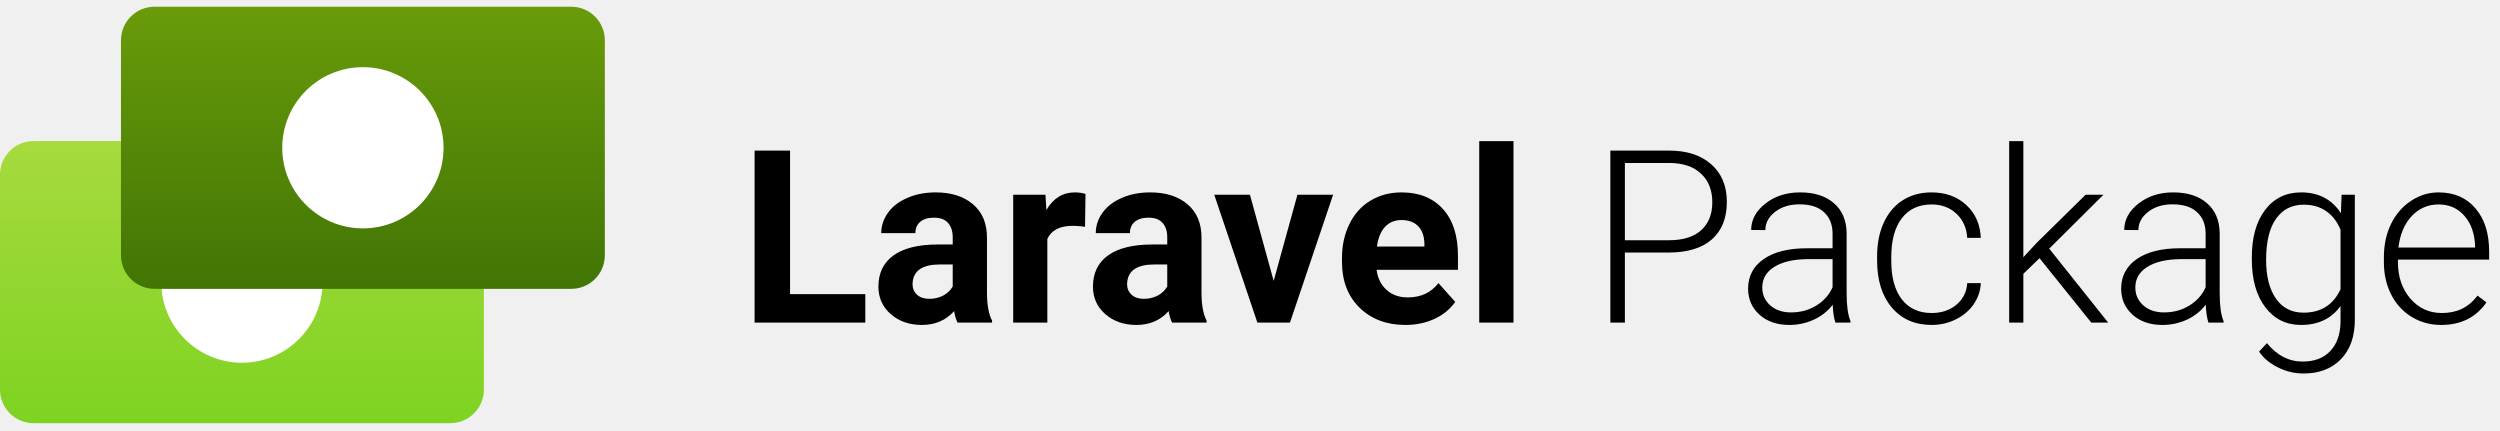
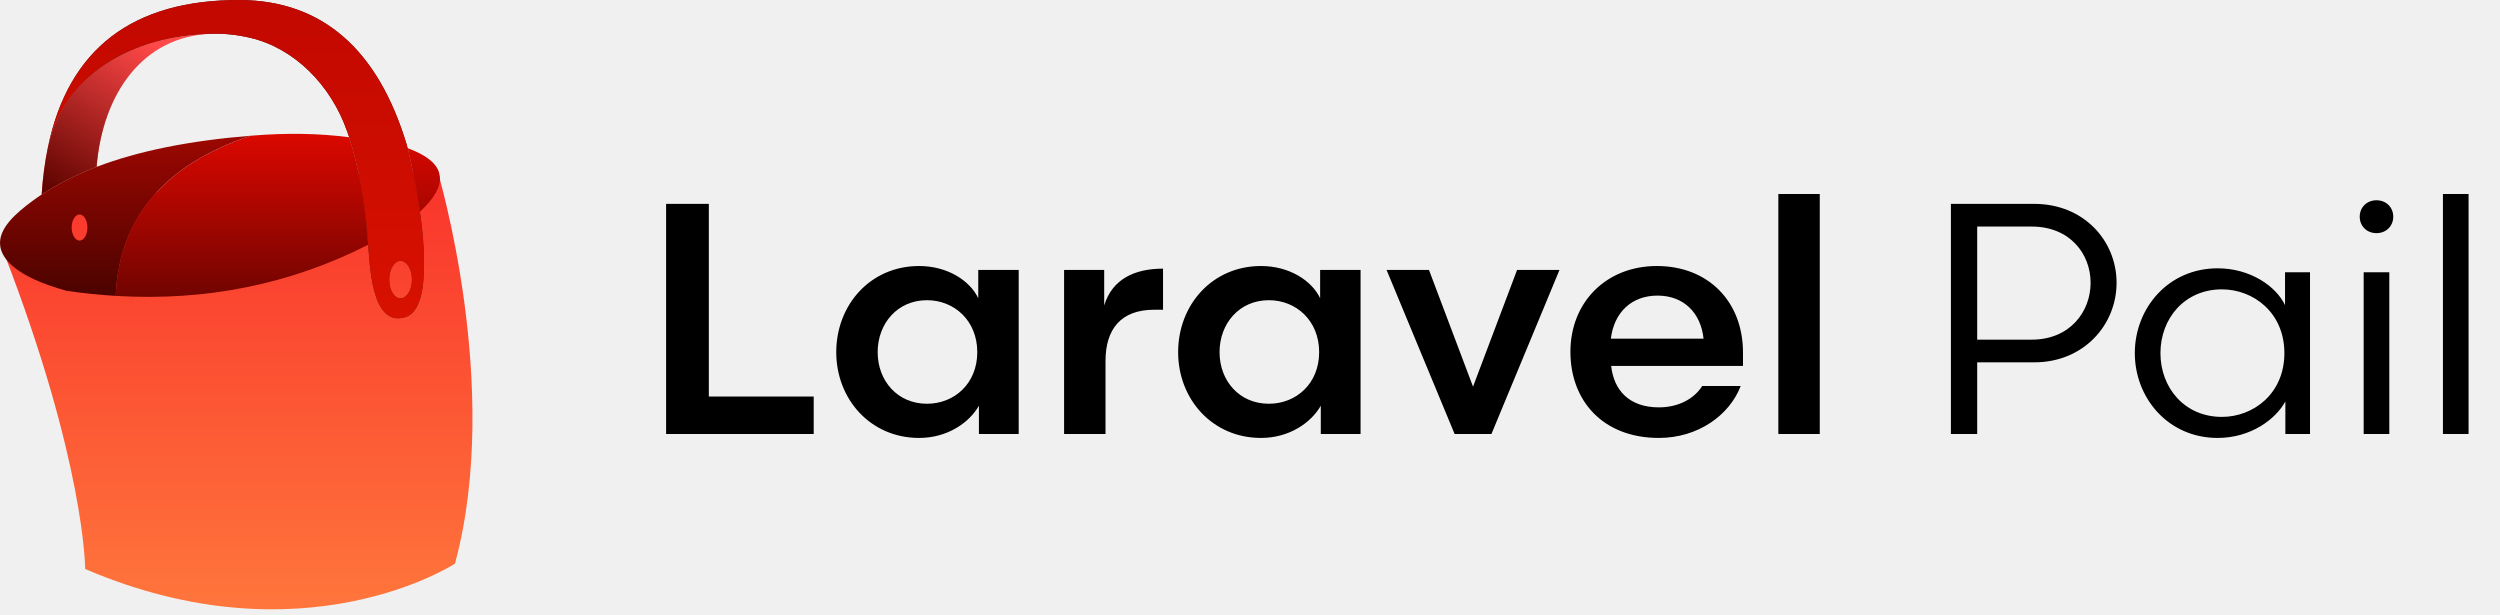
- <svg xmlns="http://www.w3.org/2000/svg" width="372" height="64" viewBox="0 0 372 64" fill="none">
-   <path d="M67 20.99H5C2.239 20.99 0 23.228 0 25.988V57.973C0 60.733 2.239 62.97 5 62.97H67C69.761 62.97 72 60.733 72 57.973V25.988C72 23.228 69.761 20.99 67 20.99Z" fill="url(#paint0_linear)" />
-   <path d="M36 53.974C42.627 53.974 48 48.604 48 41.98C48 35.356 42.627 29.986 36 29.986C29.373 29.986 24 35.356 24 41.98C24 48.604 29.373 53.974 36 53.974Z" fill="white" />
-   <path d="M85 1H23C20.239 1 18 3.237 18 5.997V37.982C18 40.742 20.239 42.98 23 42.98H85C87.761 42.98 90 40.742 90 37.982V5.997C90 3.237 87.761 1 85 1Z" fill="url(#paint1_linear)" />
-   <path d="M54 33.984C60.627 33.984 66 28.614 66 21.99C66 15.365 60.627 9.995 54 9.995C47.373 9.995 42 15.365 42 21.99C42 28.614 47.373 33.984 54 33.984Z" fill="white" />
-   <path d="M117.559 43.764H128.756V48H112.285V22.406H117.559V43.764ZM142.484 48C142.25 47.543 142.08 46.975 141.975 46.295C140.744 47.666 139.145 48.352 137.176 48.352C135.312 48.352 133.766 47.812 132.535 46.734C131.316 45.656 130.707 44.297 130.707 42.656C130.707 40.641 131.451 39.094 132.939 38.016C134.439 36.938 136.602 36.393 139.426 36.381H141.764V35.291C141.764 34.412 141.535 33.709 141.078 33.182C140.633 32.654 139.924 32.391 138.951 32.391C138.096 32.391 137.422 32.596 136.93 33.006C136.449 33.416 136.209 33.978 136.209 34.693H131.129C131.129 33.592 131.469 32.572 132.148 31.635C132.828 30.697 133.789 29.965 135.031 29.438C136.273 28.898 137.668 28.629 139.215 28.629C141.559 28.629 143.416 29.221 144.787 30.404C146.17 31.576 146.861 33.228 146.861 35.361V43.605C146.873 45.41 147.125 46.775 147.617 47.701V48H142.484ZM138.283 44.467C139.033 44.467 139.725 44.303 140.357 43.975C140.99 43.635 141.459 43.184 141.764 42.621V39.352H139.865C137.322 39.352 135.969 40.23 135.805 41.988L135.787 42.287C135.787 42.92 136.01 43.441 136.455 43.852C136.9 44.262 137.51 44.467 138.283 44.467ZM161.451 33.744C160.76 33.65 160.15 33.603 159.623 33.603C157.701 33.603 156.441 34.254 155.844 35.555V48H150.764V28.98H155.562L155.703 31.248C156.723 29.502 158.135 28.629 159.939 28.629C160.502 28.629 161.029 28.705 161.521 28.857L161.451 33.744ZM174.406 48C174.172 47.543 174.002 46.975 173.896 46.295C172.666 47.666 171.066 48.352 169.098 48.352C167.234 48.352 165.688 47.812 164.457 46.734C163.238 45.656 162.629 44.297 162.629 42.656C162.629 40.641 163.373 39.094 164.861 38.016C166.361 36.938 168.523 36.393 171.348 36.381H173.686V35.291C173.686 34.412 173.457 33.709 173 33.182C172.555 32.654 171.846 32.391 170.873 32.391C170.018 32.391 169.344 32.596 168.852 33.006C168.371 33.416 168.131 33.978 168.131 34.693H163.051C163.051 33.592 163.391 32.572 164.07 31.635C164.75 30.697 165.711 29.965 166.953 29.438C168.195 28.898 169.59 28.629 171.137 28.629C173.48 28.629 175.338 29.221 176.709 30.404C178.092 31.576 178.783 33.228 178.783 35.361V43.605C178.795 45.41 179.047 46.775 179.539 47.701V48H174.406ZM170.205 44.467C170.955 44.467 171.646 44.303 172.279 43.975C172.912 43.635 173.381 43.184 173.686 42.621V39.352H171.787C169.244 39.352 167.891 40.23 167.727 41.988L167.709 42.287C167.709 42.92 167.932 43.441 168.377 43.852C168.822 44.262 169.432 44.467 170.205 44.467ZM189.523 41.795L193.057 28.98H198.365L191.949 48H187.098L180.682 28.98H185.99L189.523 41.795ZM209.123 48.352C206.334 48.352 204.061 47.496 202.303 45.785C200.557 44.074 199.684 41.795 199.684 38.947V38.455C199.684 36.545 200.053 34.84 200.791 33.34C201.529 31.828 202.572 30.668 203.92 29.859C205.279 29.039 206.826 28.629 208.561 28.629C211.162 28.629 213.207 29.449 214.695 31.09C216.195 32.73 216.945 35.057 216.945 38.068V40.143H204.834C204.998 41.385 205.49 42.381 206.311 43.131C207.143 43.881 208.191 44.256 209.457 44.256C211.414 44.256 212.943 43.547 214.045 42.129L216.541 44.924C215.779 46.002 214.748 46.846 213.447 47.455C212.146 48.053 210.705 48.352 209.123 48.352ZM208.543 32.742C207.535 32.742 206.715 33.082 206.082 33.762C205.461 34.441 205.062 35.414 204.887 36.68H211.953V36.275C211.93 35.15 211.625 34.283 211.039 33.674C210.453 33.053 209.621 32.742 208.543 32.742ZM225.207 48H220.109V21H225.207V48ZM241.783 37.576V48H239.621V22.406H248.34C251 22.406 253.098 23.086 254.633 24.445C256.18 25.805 256.953 27.674 256.953 30.053C256.953 32.455 256.209 34.312 254.721 35.625C253.244 36.926 251.1 37.576 248.287 37.576H241.783ZM241.783 35.748H248.34C250.438 35.748 252.037 35.25 253.139 34.254C254.24 33.258 254.791 31.869 254.791 30.088C254.791 28.318 254.24 26.912 253.139 25.869C252.049 24.814 250.496 24.275 248.48 24.252H241.783V35.748ZM273.107 48C272.896 47.402 272.762 46.518 272.703 45.346C271.965 46.307 271.021 47.051 269.873 47.578C268.736 48.094 267.529 48.352 266.252 48.352C264.424 48.352 262.941 47.842 261.805 46.822C260.68 45.803 260.117 44.514 260.117 42.955C260.117 41.103 260.885 39.639 262.42 38.56C263.967 37.482 266.117 36.943 268.871 36.943H272.686V34.781C272.686 33.422 272.264 32.355 271.42 31.582C270.588 30.797 269.369 30.404 267.764 30.404C266.299 30.404 265.086 30.779 264.125 31.529C263.164 32.279 262.684 33.182 262.684 34.236L260.574 34.219C260.574 32.707 261.277 31.4 262.684 30.299C264.09 29.186 265.818 28.629 267.869 28.629C269.99 28.629 271.66 29.162 272.879 30.229C274.109 31.283 274.742 32.76 274.777 34.658V43.658C274.777 45.498 274.971 46.875 275.357 47.789V48H273.107ZM266.498 46.488C267.904 46.488 269.158 46.148 270.26 45.469C271.373 44.789 272.182 43.881 272.686 42.744V38.56H268.924C266.826 38.584 265.186 38.971 264.002 39.721C262.818 40.459 262.227 41.478 262.227 42.779C262.227 43.846 262.619 44.73 263.404 45.434C264.201 46.137 265.232 46.488 266.498 46.488ZM287.434 46.576C288.898 46.576 290.123 46.166 291.107 45.346C292.104 44.514 292.643 43.441 292.725 42.129H294.746C294.688 43.289 294.324 44.35 293.656 45.31C292.988 46.26 292.098 47.004 290.984 47.543C289.883 48.082 288.699 48.352 287.434 48.352C284.938 48.352 282.957 47.484 281.492 45.75C280.039 44.016 279.312 41.684 279.312 38.754V38.121C279.312 36.246 279.641 34.588 280.297 33.147C280.953 31.705 281.891 30.592 283.109 29.807C284.34 29.021 285.775 28.629 287.416 28.629C289.502 28.629 291.219 29.25 292.566 30.492C293.926 31.734 294.652 33.369 294.746 35.397H292.725C292.631 33.908 292.092 32.707 291.107 31.793C290.135 30.879 288.904 30.422 287.416 30.422C285.518 30.422 284.041 31.107 282.986 32.478C281.943 33.85 281.422 35.772 281.422 38.244V38.859C281.422 41.285 281.943 43.178 282.986 44.537C284.041 45.897 285.523 46.576 287.434 46.576ZM303.482 38.42L301.074 40.74V48H298.965V21H301.074V38.279L303.061 36.135L310.338 28.98H312.992L304.924 36.996L313.695 48H311.182L303.482 38.42ZM328.619 48C328.408 47.402 328.273 46.518 328.215 45.346C327.477 46.307 326.533 47.051 325.385 47.578C324.248 48.094 323.041 48.352 321.764 48.352C319.936 48.352 318.453 47.842 317.316 46.822C316.191 45.803 315.629 44.514 315.629 42.955C315.629 41.103 316.396 39.639 317.932 38.56C319.479 37.482 321.629 36.943 324.383 36.943H328.197V34.781C328.197 33.422 327.775 32.355 326.932 31.582C326.1 30.797 324.881 30.404 323.275 30.404C321.811 30.404 320.598 30.779 319.637 31.529C318.676 32.279 318.195 33.182 318.195 34.236L316.086 34.219C316.086 32.707 316.789 31.4 318.195 30.299C319.602 29.186 321.33 28.629 323.381 28.629C325.502 28.629 327.172 29.162 328.391 30.229C329.621 31.283 330.254 32.76 330.289 34.658V43.658C330.289 45.498 330.482 46.875 330.869 47.789V48H328.619ZM322.01 46.488C323.416 46.488 324.67 46.148 325.771 45.469C326.885 44.789 327.693 43.881 328.197 42.744V38.56H324.436C322.338 38.584 320.697 38.971 319.514 39.721C318.33 40.459 317.738 41.478 317.738 42.779C317.738 43.846 318.131 44.73 318.916 45.434C319.713 46.137 320.744 46.488 322.01 46.488ZM335.07 38.315C335.07 35.338 335.727 32.982 337.039 31.248C338.363 29.502 340.156 28.629 342.418 28.629C345.008 28.629 346.977 29.66 348.324 31.723L348.43 28.98H350.398V47.613C350.398 50.062 349.713 52.002 348.342 53.432C346.971 54.861 345.113 55.576 342.77 55.576C341.445 55.576 340.18 55.277 338.973 54.68C337.777 54.094 336.834 53.309 336.143 52.324L337.32 51.059C338.809 52.887 340.578 53.801 342.629 53.801C344.387 53.801 345.758 53.279 346.742 52.236C347.727 51.205 348.236 49.77 348.271 47.93V45.539C346.924 47.414 344.961 48.352 342.383 48.352C340.18 48.352 338.41 47.473 337.074 45.715C335.738 43.957 335.07 41.584 335.07 38.596V38.315ZM337.197 38.684C337.197 41.109 337.684 43.025 338.656 44.432C339.629 45.826 341 46.523 342.77 46.523C345.359 46.523 347.193 45.363 348.271 43.043V34.201C347.779 32.982 347.07 32.057 346.145 31.424C345.219 30.779 344.105 30.457 342.805 30.457C341.035 30.457 339.658 31.154 338.674 32.549C337.689 33.932 337.197 35.977 337.197 38.684ZM363.248 48.352C361.631 48.352 360.166 47.953 358.854 47.156C357.553 46.359 356.539 45.252 355.812 43.834C355.086 42.404 354.723 40.805 354.723 39.035V38.279C354.723 36.451 355.074 34.805 355.777 33.34C356.492 31.875 357.482 30.727 358.748 29.895C360.014 29.051 361.385 28.629 362.861 28.629C365.17 28.629 366.998 29.42 368.346 31.002C369.705 32.572 370.385 34.723 370.385 37.453V38.631H356.814V39.035C356.814 41.191 357.43 42.99 358.66 44.432C359.902 45.861 361.461 46.576 363.336 46.576C364.461 46.576 365.451 46.371 366.307 45.961C367.174 45.551 367.959 44.895 368.662 43.992L369.98 44.994C368.434 47.232 366.189 48.352 363.248 48.352ZM362.861 30.422C361.279 30.422 359.943 31.002 358.854 32.162C357.775 33.322 357.119 34.881 356.885 36.838H368.293V36.609C368.234 34.781 367.713 33.293 366.729 32.145C365.744 30.996 364.455 30.422 362.861 30.422Z" fill="black" />
+ <svg xmlns="http://www.w3.org/2000/svg" width="289" height="71" viewBox="0 0 289 71" fill="none">
+   <path fill-rule="evenodd" clip-rule="evenodd" d="M11.169 19.291C11.863 10.751 16.57 4.149 24.486 3.907C15.296 4.052 7.364 8.685 5.543 16.998C5.188 18.693 4.946 20.534 4.817 22.487C6.655 21.276 8.783 20.211 11.169 19.291H11.169ZM10.105 26.296C10.105 25.473 9.702 24.795 9.203 24.795C8.703 24.795 8.283 25.473 8.283 26.296C8.283 27.12 8.703 27.814 9.203 27.814C9.703 27.814 10.105 27.136 10.105 26.296Z" fill="#FF4848" />
+   <path d="M11.169 19.291C11.863 10.751 16.57 4.149 24.486 3.907C15.296 4.052 7.364 8.685 5.543 16.998C5.188 18.693 4.946 20.534 4.817 22.487C6.655 21.276 8.783 20.211 11.169 19.291H11.169ZM10.105 26.296C10.105 25.473 9.702 24.795 9.203 24.795C8.703 24.795 8.283 25.473 8.283 26.296C8.283 27.12 8.703 27.814 9.203 27.814C9.703 27.814 10.105 27.136 10.105 26.296Z" fill="url(#paint0_linear_6_3)" />
+   <path fill-rule="evenodd" clip-rule="evenodd" d="M50.584 19.804C50.584 19.804 58.117 44.791 52.594 65.154C52.594 65.154 35.109 76.616 9.845 65.776C9.845 65.776 9.845 53.471 0.4 29.094C-0.642 27.097 6.338 24.036 16.51 22.457C31.01 20.208 50.584 19.804 50.584 19.804Z" fill="url(#paint1_linear_6_3)" />
+   <path fill-rule="evenodd" clip-rule="evenodd" d="M28.936 4.375C34.03 5.569 38.254 9.831 40.124 15.174C40.205 15.4 40.285 15.626 40.366 15.868C41.51 19.371 42.236 23.504 42.559 28.298C42.768 30.542 42.897 37.822 46.815 36.676C49.072 36.014 49.04 31.704 49.007 29.848C48.991 28.266 48.83 26.474 48.54 24.488C48.218 22.277 47.75 19.823 47.121 17.127C47.089 17.014 47.057 16.918 47.041 16.805C43.703 5.698 37.287 0.097 27.807 0C15.345 -0.048 7.929 5.618 5.543 16.998C7.365 8.685 15.296 4.052 24.486 3.907C25.873 3.858 27.356 4.004 28.936 4.375H28.936ZM46.299 30.154C47.024 30.154 47.621 31.123 47.621 32.318C47.621 33.512 47.024 34.497 46.299 34.497C45.573 34.497 44.993 33.528 44.993 32.318C44.993 31.107 45.59 30.154 46.299 30.154Z" fill="#592121" />
+   <path d="M28.936 4.375C34.03 5.569 38.254 9.831 40.124 15.174C40.205 15.4 40.285 15.626 40.366 15.868C41.51 19.371 42.236 23.504 42.559 28.298C42.768 30.542 42.897 37.822 46.815 36.676C49.072 36.014 49.04 31.704 49.007 29.848C48.991 28.266 48.83 26.474 48.54 24.488C48.218 22.277 47.75 19.823 47.121 17.127C47.089 17.014 47.057 16.918 47.041 16.805C43.703 5.698 37.287 0.097 27.807 0C15.345 -0.048 7.929 5.618 5.543 16.998C7.365 8.685 15.296 4.052 24.486 3.907C25.873 3.858 27.356 4.004 28.936 4.375H28.936ZM46.299 30.154C47.024 30.154 47.621 31.123 47.621 32.318C47.621 33.512 47.024 34.497 46.299 34.497C45.573 34.497 44.993 33.528 44.993 32.318C44.993 31.107 45.59 30.154 46.299 30.154Z" fill="url(#paint2_linear_6_3)" />
+   <path fill-rule="evenodd" clip-rule="evenodd" d="M47.121 17.128C47.75 19.823 48.217 22.277 48.54 24.489C50.2 22.939 50.974 21.583 50.845 20.405C50.829 20.259 50.797 20.114 50.764 19.969C50.426 18.839 49.217 17.886 47.121 17.128ZM13.378 34.206C23.825 34.836 33.546 32.867 42.559 28.298C42.236 23.504 41.511 19.371 40.366 15.868C36.803 15.4 33.014 15.352 28.984 15.691C18.956 19.049 13.749 25.231 13.378 34.206Z" fill="url(#paint3_linear_6_3)" />
+   <path fill-rule="evenodd" clip-rule="evenodd" d="M28.984 15.691C18.956 19.049 13.749 25.231 13.378 34.206C11.524 34.093 9.638 33.899 7.719 33.625C4.833 32.818 2.754 31.882 1.496 30.784C0.577 29.993 0.142 29.218 0.029 28.476C-0.277 26.425 1.899 24.602 3.753 23.229C4.108 22.971 4.446 22.729 4.817 22.486C6.655 21.276 8.783 20.21 11.169 19.29C15.989 17.45 21.939 16.255 28.984 15.691V15.691ZM9.203 24.795C9.702 24.795 10.105 25.473 10.105 26.297C10.105 27.12 9.702 27.814 9.203 27.814C8.703 27.814 8.283 27.136 8.283 26.297C8.283 25.457 8.703 24.795 9.203 24.795Z" fill="url(#paint4_linear_6_3)" />
+   <path d="M77.002 50.169V23.569H81.942V45.837H94.064V50.169H77.002ZM113.087 31.207H117.761V50.169H113.163V46.901C112.061 48.839 109.553 50.625 106.247 50.625C100.623 50.625 96.671 46.141 96.671 40.707C96.671 35.235 100.623 30.751 106.247 30.751C109.553 30.751 112.137 32.461 113.087 34.475V31.207ZM101.459 40.707C101.459 44.013 103.739 46.673 107.159 46.673C110.313 46.673 112.973 44.355 112.973 40.707C112.973 37.059 110.313 34.703 107.159 34.703C103.739 34.703 101.459 37.401 101.459 40.707ZM134.447 31.055V35.805H133.421C129.583 35.805 127.797 38.047 127.797 41.733V50.169H123.009V31.207H127.645V35.311C128.557 32.309 131.103 31.055 134.447 31.055ZM152.608 31.207H157.282V50.169H152.684V46.901C151.582 48.839 149.074 50.625 145.768 50.625C140.144 50.625 136.192 46.141 136.192 40.707C136.192 35.235 140.144 30.751 145.768 30.751C149.074 30.751 151.658 32.461 152.608 34.475V31.207ZM140.98 40.707C140.98 44.013 143.26 46.673 146.68 46.673C149.834 46.673 152.494 44.355 152.494 40.707C152.494 37.059 149.834 34.703 146.68 34.703C143.26 34.703 140.98 37.401 140.98 40.707ZM168.154 50.169L160.288 31.207H165.19L170.282 44.697L175.374 31.207H180.276L172.41 50.169H168.154ZM201.49 42.303H186.252C186.556 45.153 188.38 47.091 191.762 47.091C194.08 47.091 195.866 46.065 196.778 44.621H201.224C199.932 48.003 196.284 50.625 191.762 50.625C185.302 50.625 181.54 46.331 181.54 40.669C181.54 34.931 185.682 30.751 191.534 30.751C197.5 30.751 201.49 34.893 201.49 40.745V42.303ZM191.61 34.171C188.646 34.171 186.594 36.071 186.214 39.149H196.93C196.626 36.223 194.688 34.171 191.61 34.171ZM210.365 50.169H205.577V22.429H210.365V50.169ZM235.176 41.885H228.564V50.169H225.524V23.569H235.176C240.876 23.569 244.676 27.825 244.676 32.689C244.676 37.553 240.876 41.885 235.176 41.885ZM228.564 39.263H234.872C239.28 39.263 241.674 36.033 241.674 32.689C241.674 29.345 239.28 26.191 234.872 26.191H228.564V39.263ZM264.15 31.473H267.038V50.169H264.188V46.407C263.048 48.497 260.16 50.625 256.36 50.625C250.622 50.625 246.784 45.989 246.784 40.821C246.784 35.653 250.622 31.017 256.36 31.017C260.16 31.017 263.124 33.107 264.15 35.273V31.473ZM249.748 40.821C249.748 44.811 252.522 48.193 256.854 48.193C260.464 48.193 264.074 45.533 264.074 40.821C264.074 36.109 260.464 33.449 256.854 33.449C252.522 33.449 249.748 36.831 249.748 40.821ZM276.204 50.169H273.24V31.473H276.204V50.169ZM272.784 25.051C272.784 23.987 273.582 23.151 274.722 23.151C275.862 23.151 276.66 23.987 276.66 25.051C276.66 26.115 275.862 26.951 274.722 26.951C273.582 26.951 272.784 26.115 272.784 25.051ZM285.367 50.169H282.403V22.429H285.367V50.169Z" fill="black" />
  <defs>
-     <linearGradient id="paint0_linear" x1="36" y1="20.99" x2="36" y2="62.97" gradientUnits="userSpaceOnUse">
-       <stop stop-color="#A7DA3E" />
-       <stop offset="1" stop-color="#7ED321" />
+     <linearGradient id="paint0_linear_6_3" x1="6.385" y1="22.275" x2="17.149" y2="4.944" gradientUnits="userSpaceOnUse">
+       <stop stop-color="#600400" />
+       <stop offset="1" stop-color="#600400" stop-opacity="0" />
    </linearGradient>
-     <linearGradient id="paint1_linear" x1="54" y1="1" x2="54" y2="42.98" gradientUnits="userSpaceOnUse">
-       <stop stop-color="#699B0A" />
-       <stop offset="1" stop-color="#417505" />
+     <linearGradient id="paint1_linear_6_3" x1="27.457" y1="19.804" x2="27.457" y2="70.438" gradientUnits="userSpaceOnUse">
+       <stop stop-color="#F9332B" />
+       <stop offset="1" stop-color="#FF763C" />
+     </linearGradient>
+     <linearGradient id="paint2_linear_6_3" x1="27.279" y1="3.8147e-06" x2="27.279" y2="36.797" gradientUnits="userSpaceOnUse">
+       <stop stop-color="#C20800" />
+       <stop offset="1" stop-color="#D81100" />
+     </linearGradient>
+     <linearGradient id="paint3_linear_6_3" x1="32.118" y1="15.471" x2="32.118" y2="34.321" gradientUnits="userSpaceOnUse">
+       <stop stop-color="#DB0800" />
+       <stop offset="1" stop-color="#710400" />
+     </linearGradient>
+     <linearGradient id="paint4_linear_6_3" x1="14.492" y1="15.691" x2="14.492" y2="34.206" gradientUnits="userSpaceOnUse">
+       <stop stop-color="#9D0701" />
+       <stop offset="1" stop-color="#4B0300" />
    </linearGradient>
  </defs>
</svg>
